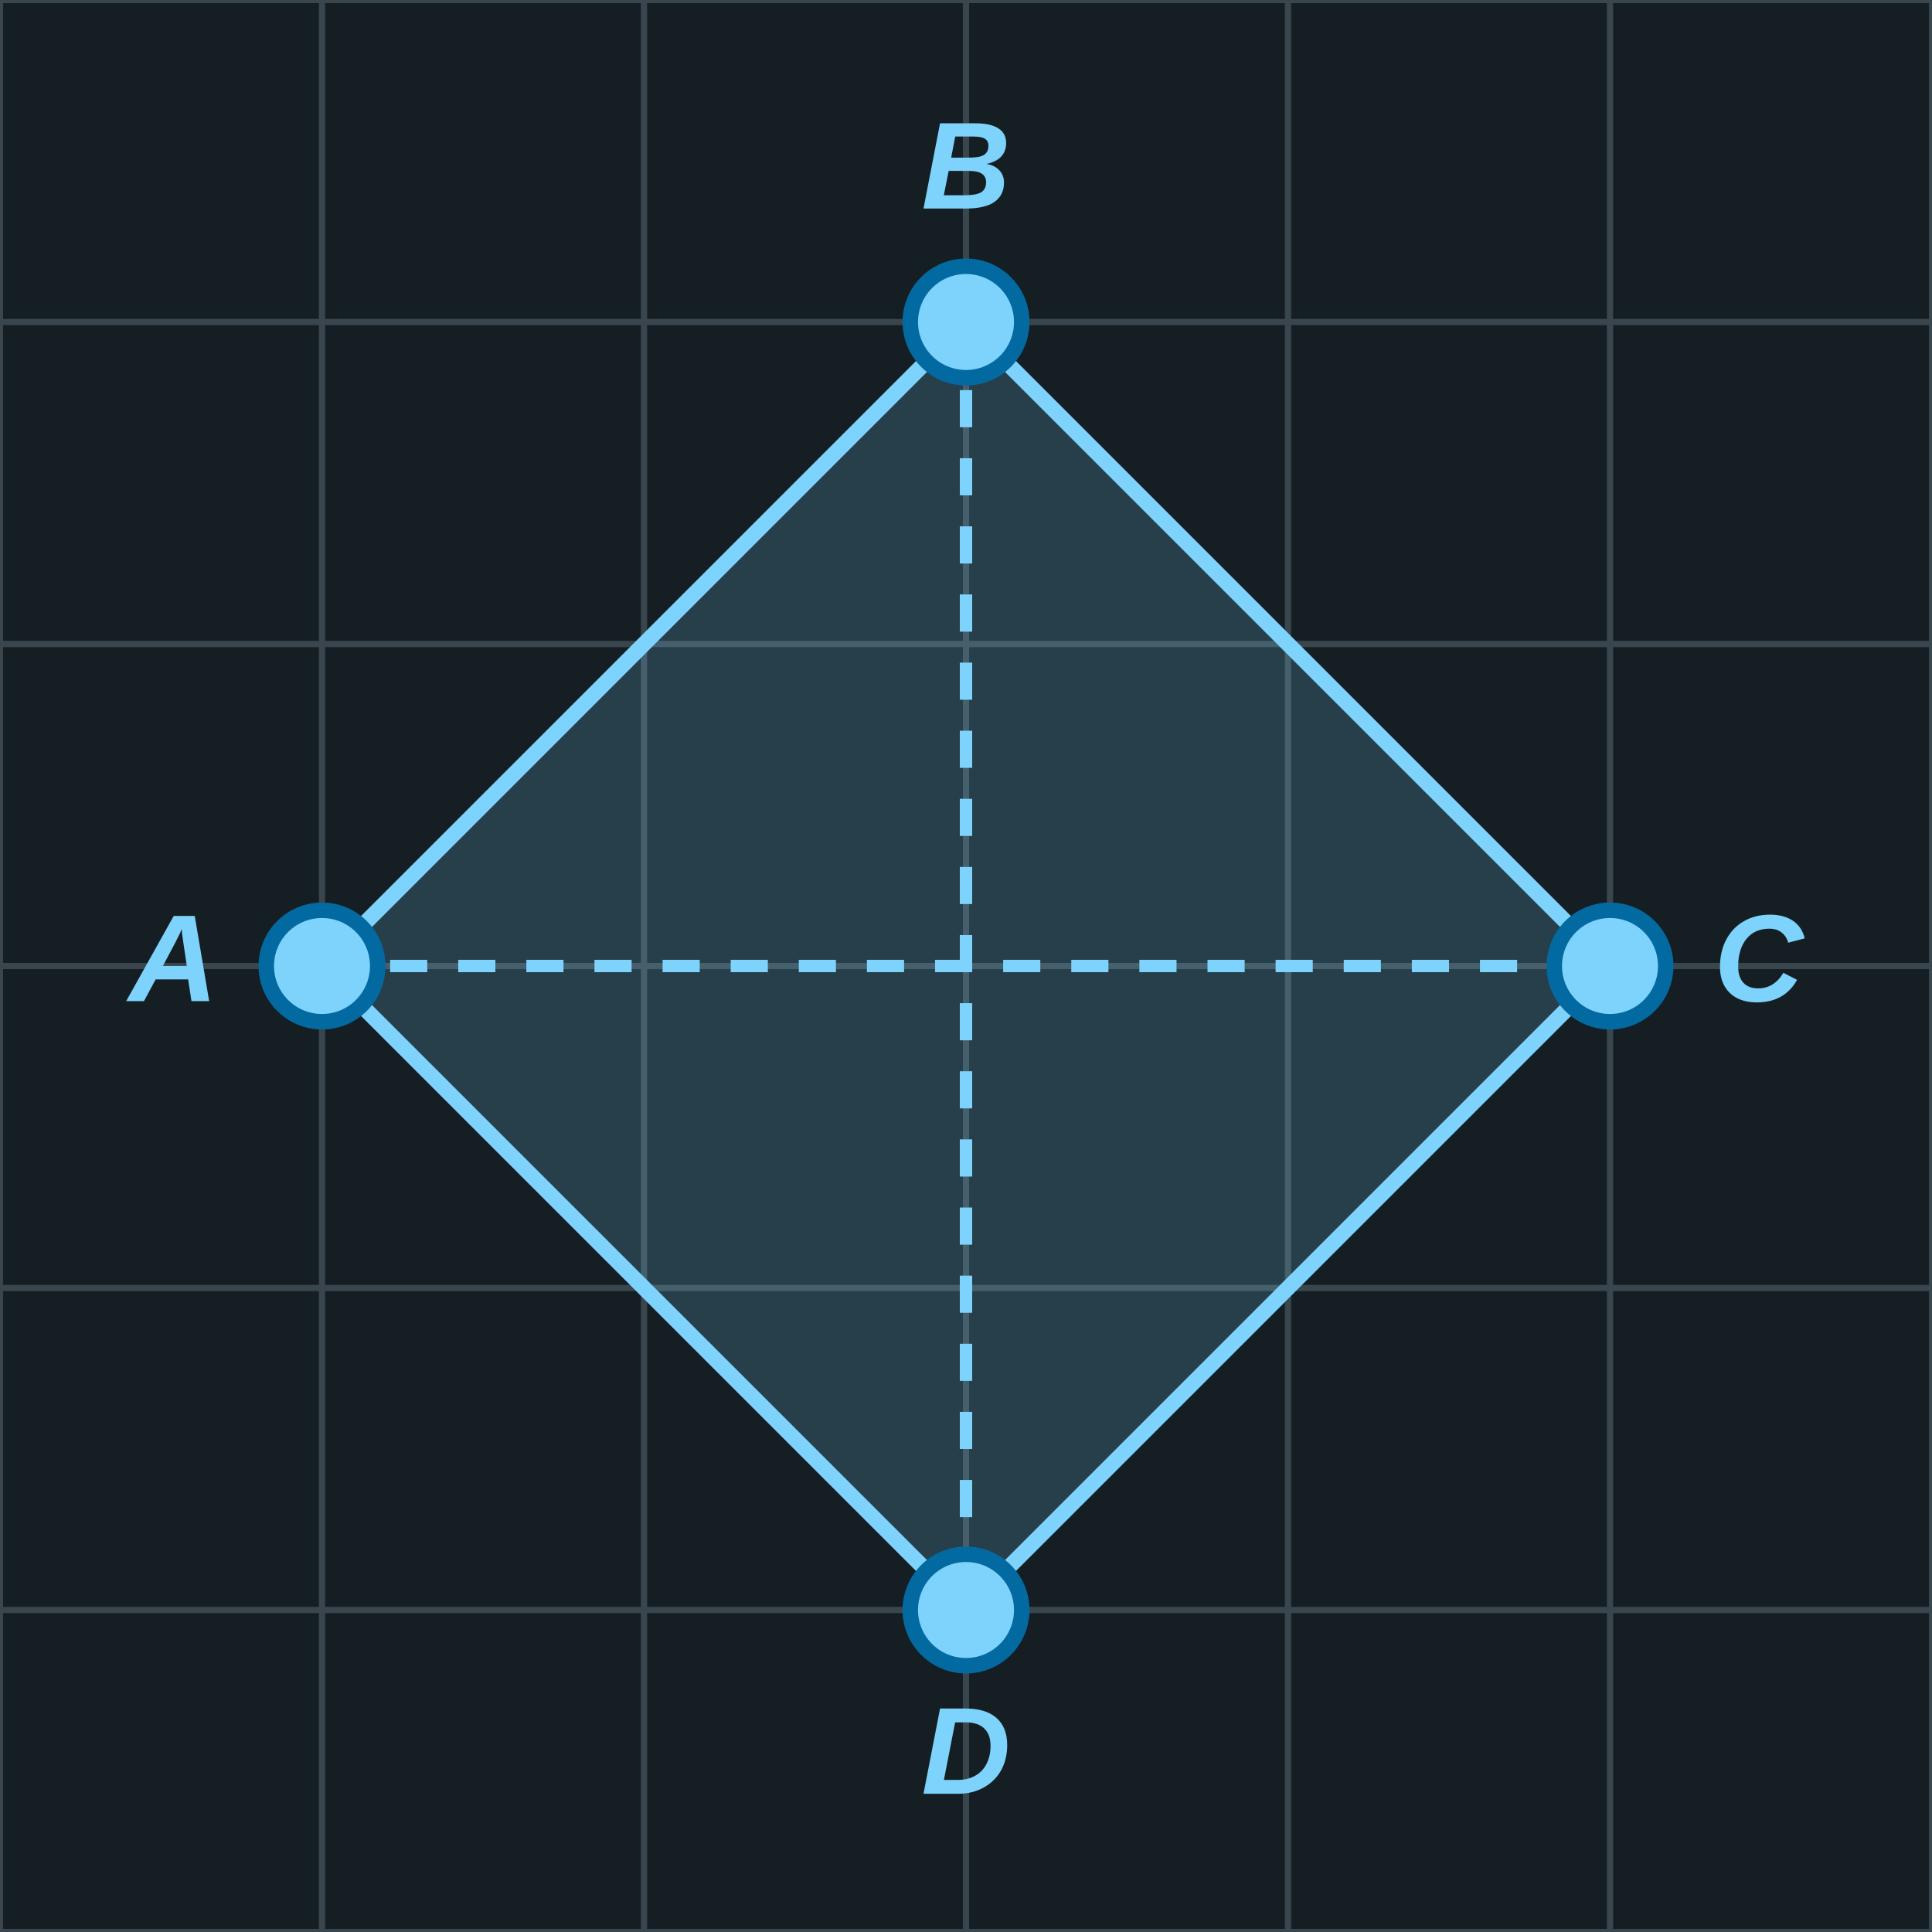
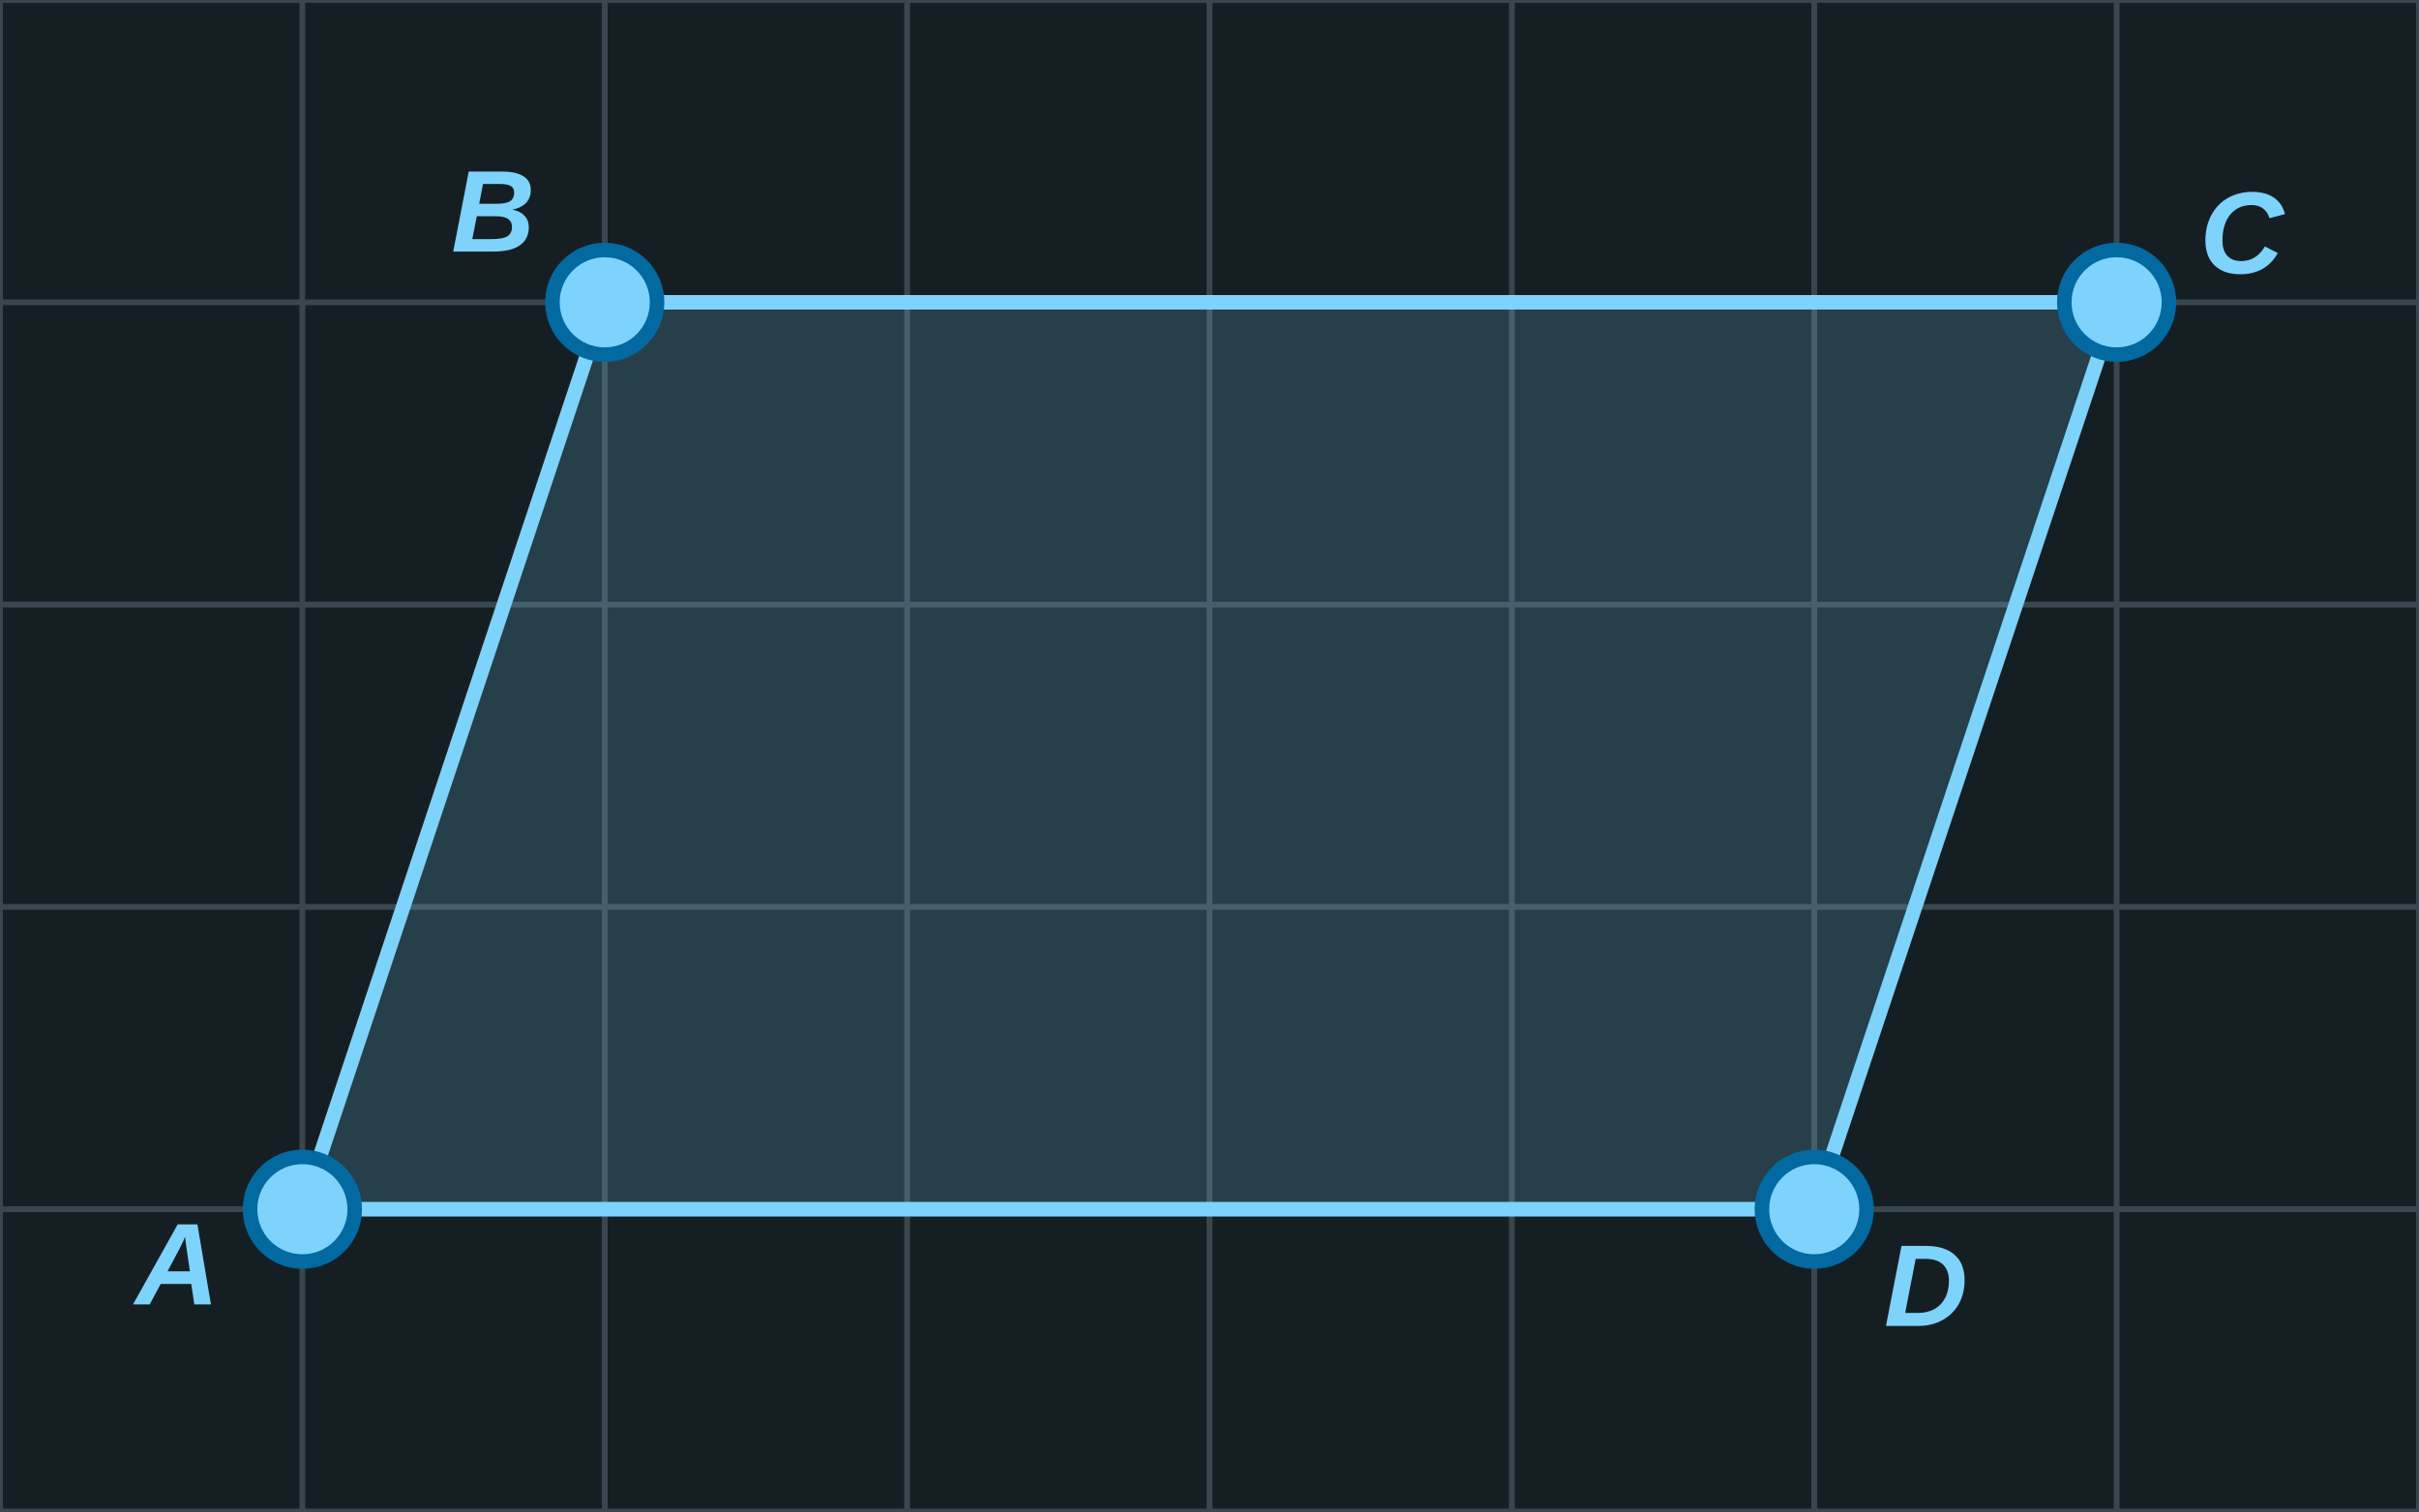
- <svg xmlns="http://www.w3.org/2000/svg" width="312" height="312" viewBox="0 0 312 312">
-   <rect x="0" y="0" width="312" height="312" fill="#151F23" />
-   <line x1="0" y1="0" x2="0" y2="312" stroke="#3A464E" stroke-width="1" />
-   <line x1="52" y1="0" x2="52" y2="312" stroke="#3A464E" stroke-width="1" />
-   <line x1="104" y1="0" x2="104" y2="312" stroke="#3A464E" stroke-width="1" />
-   <line x1="156" y1="0" x2="156" y2="312" stroke="#3A464E" stroke-width="1" />
-   <line x1="208" y1="0" x2="208" y2="312" stroke="#3A464E" stroke-width="1" />
-   <line x1="260" y1="0" x2="260" y2="312" stroke="#3A464E" stroke-width="1" />
-   <line x1="312" y1="0" x2="312" y2="312" stroke="#3A464E" stroke-width="1" />
-   <line x1="0" y1="0" x2="312" y2="0" stroke="#3A464E" stroke-width="1" />
-   <line x1="0" y1="52" x2="312" y2="52" stroke="#3A464E" stroke-width="1" />
-   <line x1="0" y1="104" x2="312" y2="104" stroke="#3A464E" stroke-width="1" />
-   <line x1="0" y1="156" x2="312" y2="156" stroke="#3A464E" stroke-width="1" />
-   <line x1="0" y1="208" x2="312" y2="208" stroke="#3A464E" stroke-width="1" />
-   <line x1="0" y1="260" x2="312" y2="260" stroke="#3A464E" stroke-width="1" />
-   <line x1="0" y1="312" x2="312" y2="312" stroke="#3A464E" stroke-width="1" />
-   <polygon points="52.0,156.0 156.0,52.0 260.0,156.0 156.0,260.0" fill="#7dd3fc" fill-opacity="0.18" stroke="#7dd3fc" stroke-width="2.5" stroke-linejoin="round" />
-   <polyline points="52.0,156.0 260.0,156.0" fill="none" stroke="#7dd3fc" stroke-width="2" stroke-linejoin="round" stroke-dasharray="6,5" />
-   <polyline points="156.0,52.0 156.0,260.0" fill="none" stroke="#7dd3fc" stroke-width="2" stroke-linejoin="round" stroke-dasharray="6,5" />
-   <circle cx="52.0" cy="156.0" r="9" fill="#7dd3fc" stroke="#0369a1" stroke-width="2.5" />
-   <text x="28.0" y="156.0" font-family="Arial, sans-serif" font-style="italic" font-weight="bold" font-size="20" fill="#7dd3fc" text-anchor="middle" dominant-baseline="middle">A</text>
-   <circle cx="156.0" cy="52.0" r="9" fill="#7dd3fc" stroke="#0369a1" stroke-width="2.5" />
-   <text x="156.0" y="28.0" font-family="Arial, sans-serif" font-style="italic" font-weight="bold" font-size="20" fill="#7dd3fc" text-anchor="middle" dominant-baseline="middle">B</text>
-   <circle cx="260.0" cy="156.0" r="9" fill="#7dd3fc" stroke="#0369a1" stroke-width="2.5" />
-   <text x="284.0" y="156.0" font-family="Arial, sans-serif" font-style="italic" font-weight="bold" font-size="20" fill="#7dd3fc" text-anchor="middle" dominant-baseline="middle">C</text>
-   <circle cx="156.0" cy="260.0" r="9" fill="#7dd3fc" stroke="#0369a1" stroke-width="2.5" />
-   <text x="156.0" y="284.0" font-family="Arial, sans-serif" font-style="italic" font-weight="bold" font-size="20" fill="#7dd3fc" text-anchor="middle" dominant-baseline="middle">D</text>
+ <svg xmlns="http://www.w3.org/2000/svg" width="416" height="260" viewBox="0 0 416 260">
+   <rect x="0" y="0" width="416" height="260" fill="#151F23" />
+   <line x1="0" y1="0" x2="0" y2="260" stroke="#3A464E" stroke-width="1" />
+   <line x1="52" y1="0" x2="52" y2="260" stroke="#3A464E" stroke-width="1" />
+   <line x1="104" y1="0" x2="104" y2="260" stroke="#3A464E" stroke-width="1" />
+   <line x1="156" y1="0" x2="156" y2="260" stroke="#3A464E" stroke-width="1" />
+   <line x1="208" y1="0" x2="208" y2="260" stroke="#3A464E" stroke-width="1" />
+   <line x1="260" y1="0" x2="260" y2="260" stroke="#3A464E" stroke-width="1" />
+   <line x1="312" y1="0" x2="312" y2="260" stroke="#3A464E" stroke-width="1" />
+   <line x1="364" y1="0" x2="364" y2="260" stroke="#3A464E" stroke-width="1" />
+   <line x1="416" y1="0" x2="416" y2="260" stroke="#3A464E" stroke-width="1" />
+   <line x1="0" y1="0" x2="416" y2="0" stroke="#3A464E" stroke-width="1" />
+   <line x1="0" y1="52" x2="416" y2="52" stroke="#3A464E" stroke-width="1" />
+   <line x1="0" y1="104" x2="416" y2="104" stroke="#3A464E" stroke-width="1" />
+   <line x1="0" y1="156" x2="416" y2="156" stroke="#3A464E" stroke-width="1" />
+   <line x1="0" y1="208" x2="416" y2="208" stroke="#3A464E" stroke-width="1" />
+   <line x1="0" y1="260" x2="416" y2="260" stroke="#3A464E" stroke-width="1" />
+   <polygon points="52.0,208.0 104.0,52.0 364.0,52.0 312.0,208.0" fill="#7dd3fc" fill-opacity="0.18" stroke="#7dd3fc" stroke-width="2.5" stroke-linejoin="round" />
+   <circle cx="52.0" cy="208.0" r="9" fill="#7dd3fc" stroke="#0369a1" stroke-width="2.5" />
+   <text x="30.5" y="218.7" font-family="Arial, sans-serif" font-style="italic" font-weight="bold" font-size="20" fill="#7dd3fc" text-anchor="middle" dominant-baseline="middle">A</text>
+   <circle cx="104.0" cy="52.0" r="9" fill="#7dd3fc" stroke="#0369a1" stroke-width="2.5" />
+   <text x="84.8" y="37.6" font-family="Arial, sans-serif" font-style="italic" font-weight="bold" font-size="20" fill="#7dd3fc" text-anchor="middle" dominant-baseline="middle">B</text>
+   <circle cx="364.0" cy="52.0" r="9" fill="#7dd3fc" stroke="#0369a1" stroke-width="2.5" />
+   <text x="385.5" y="41.3" font-family="Arial, sans-serif" font-style="italic" font-weight="bold" font-size="20" fill="#7dd3fc" text-anchor="middle" dominant-baseline="middle">C</text>
+   <circle cx="312.0" cy="208.0" r="9" fill="#7dd3fc" stroke="#0369a1" stroke-width="2.5" />
+   <text x="331.2" y="222.4" font-family="Arial, sans-serif" font-style="italic" font-weight="bold" font-size="20" fill="#7dd3fc" text-anchor="middle" dominant-baseline="middle">D</text>
</svg>
